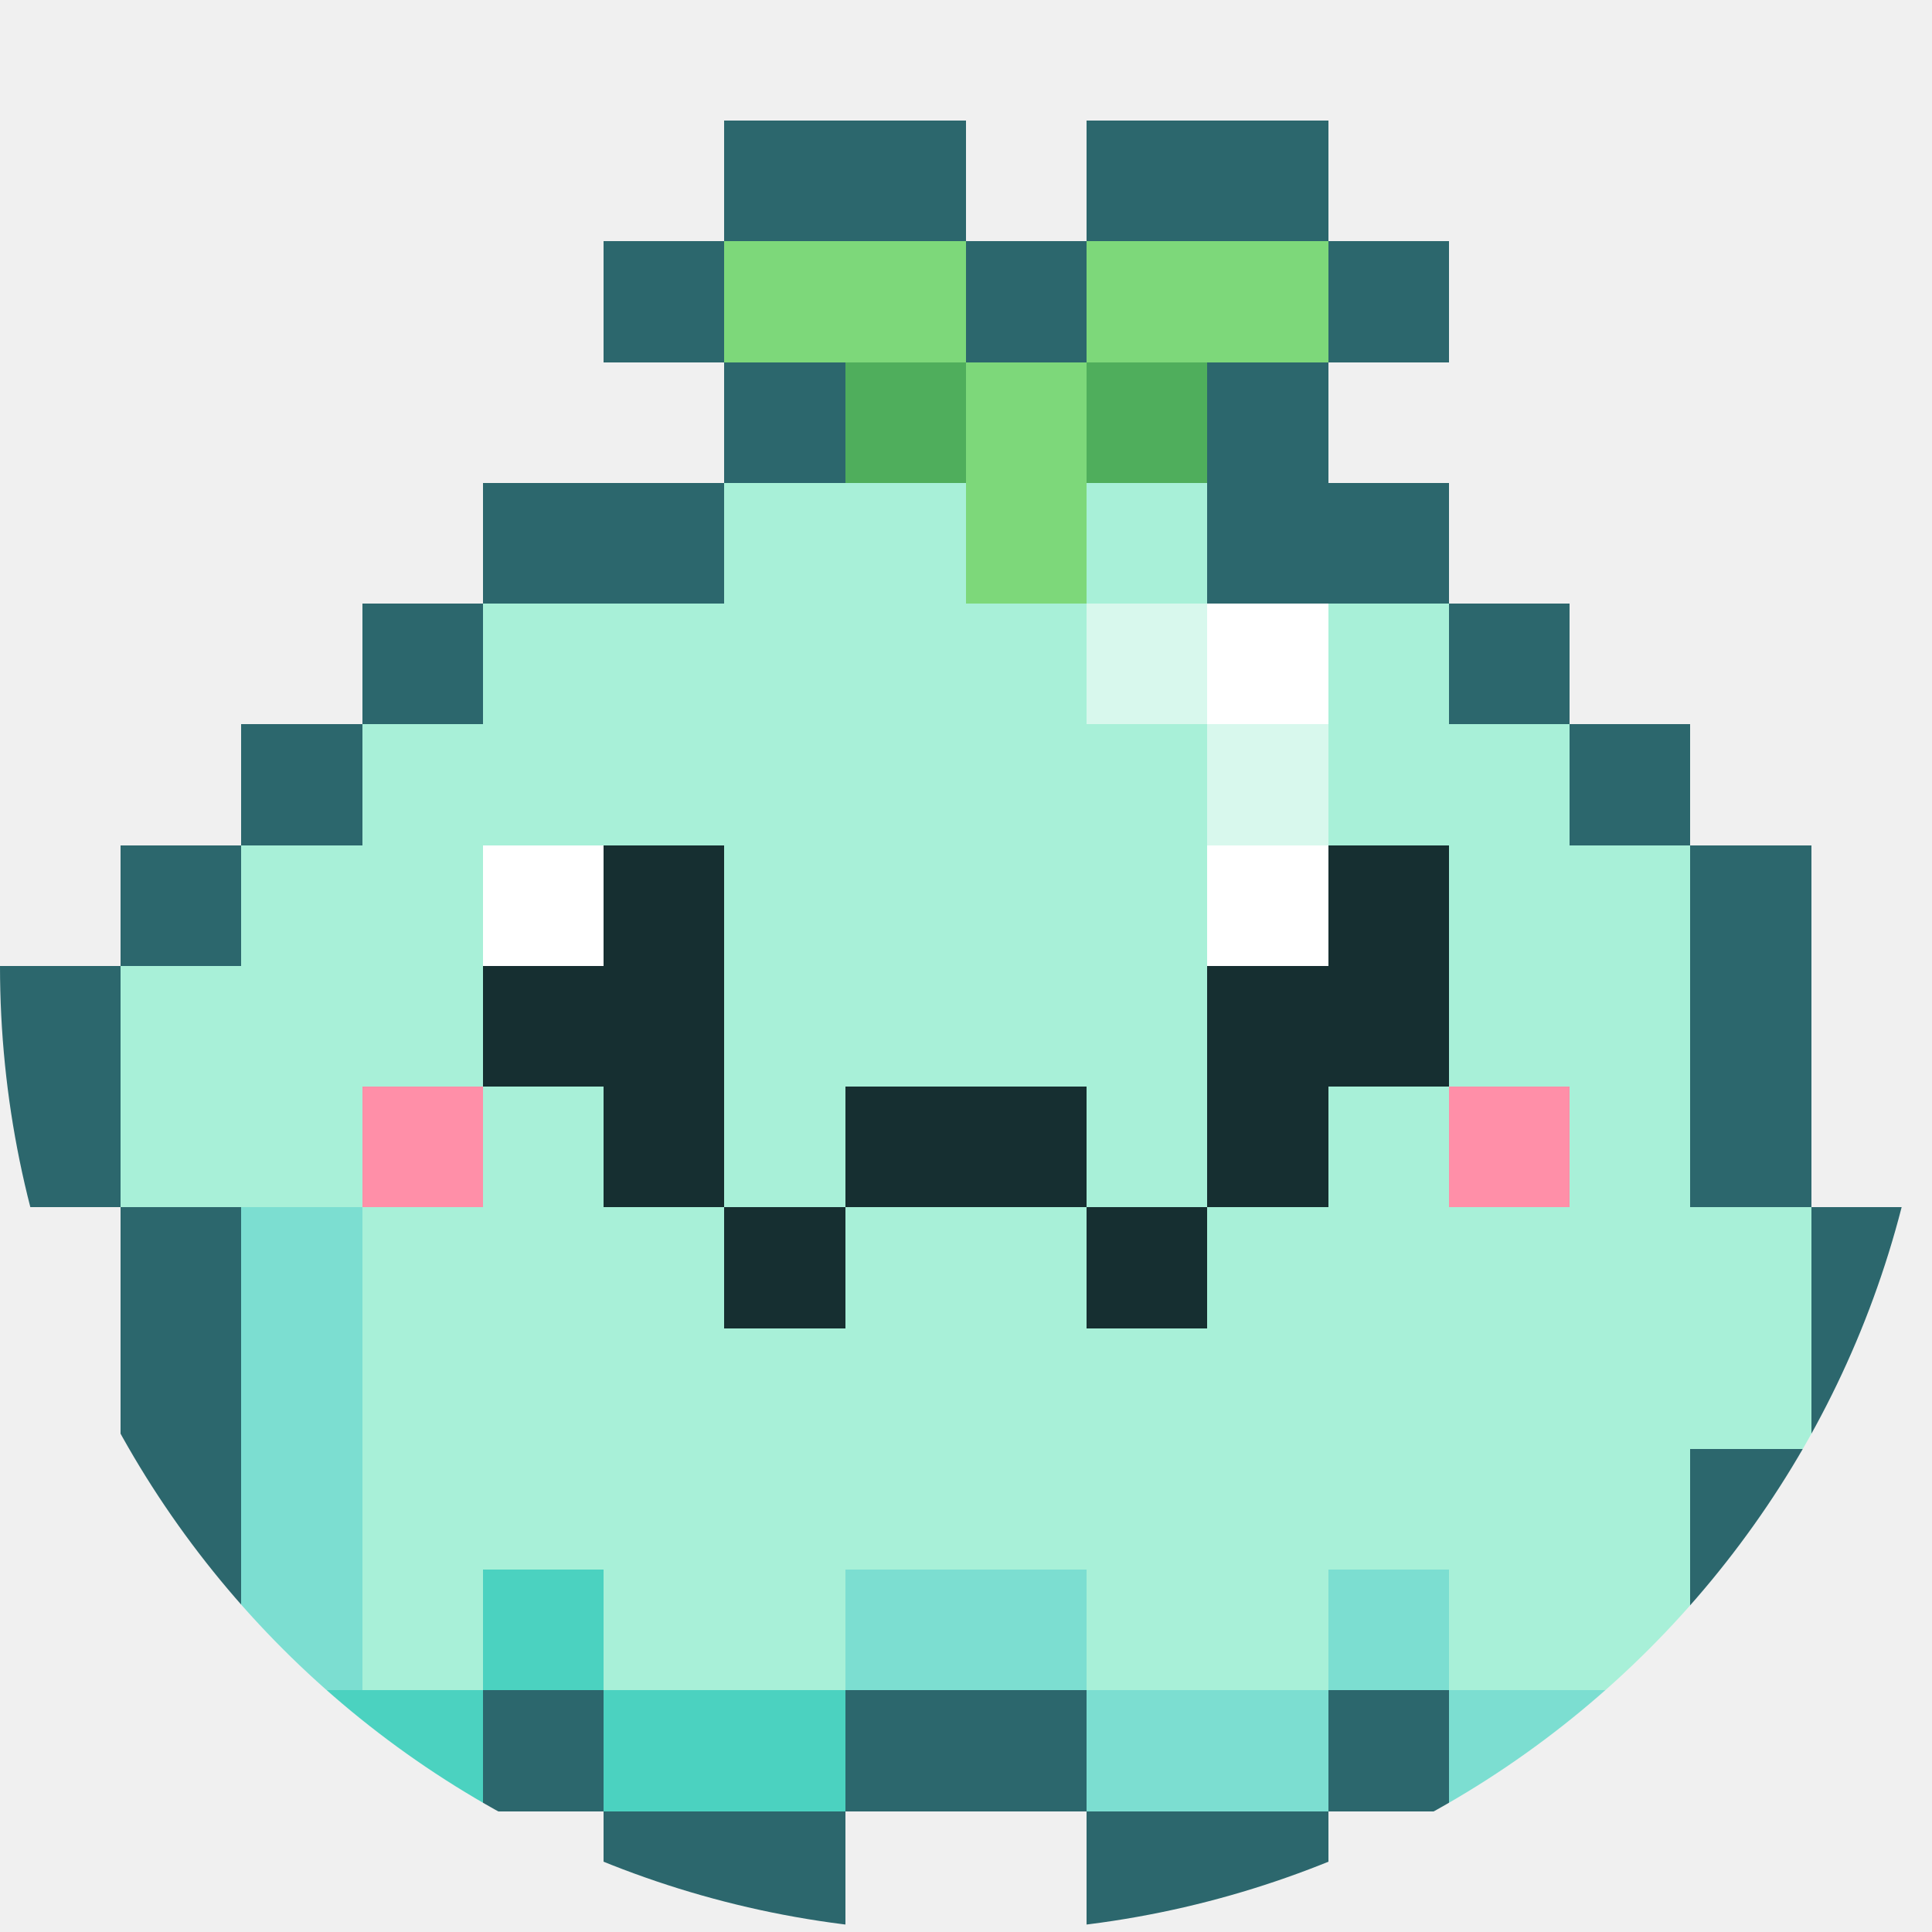
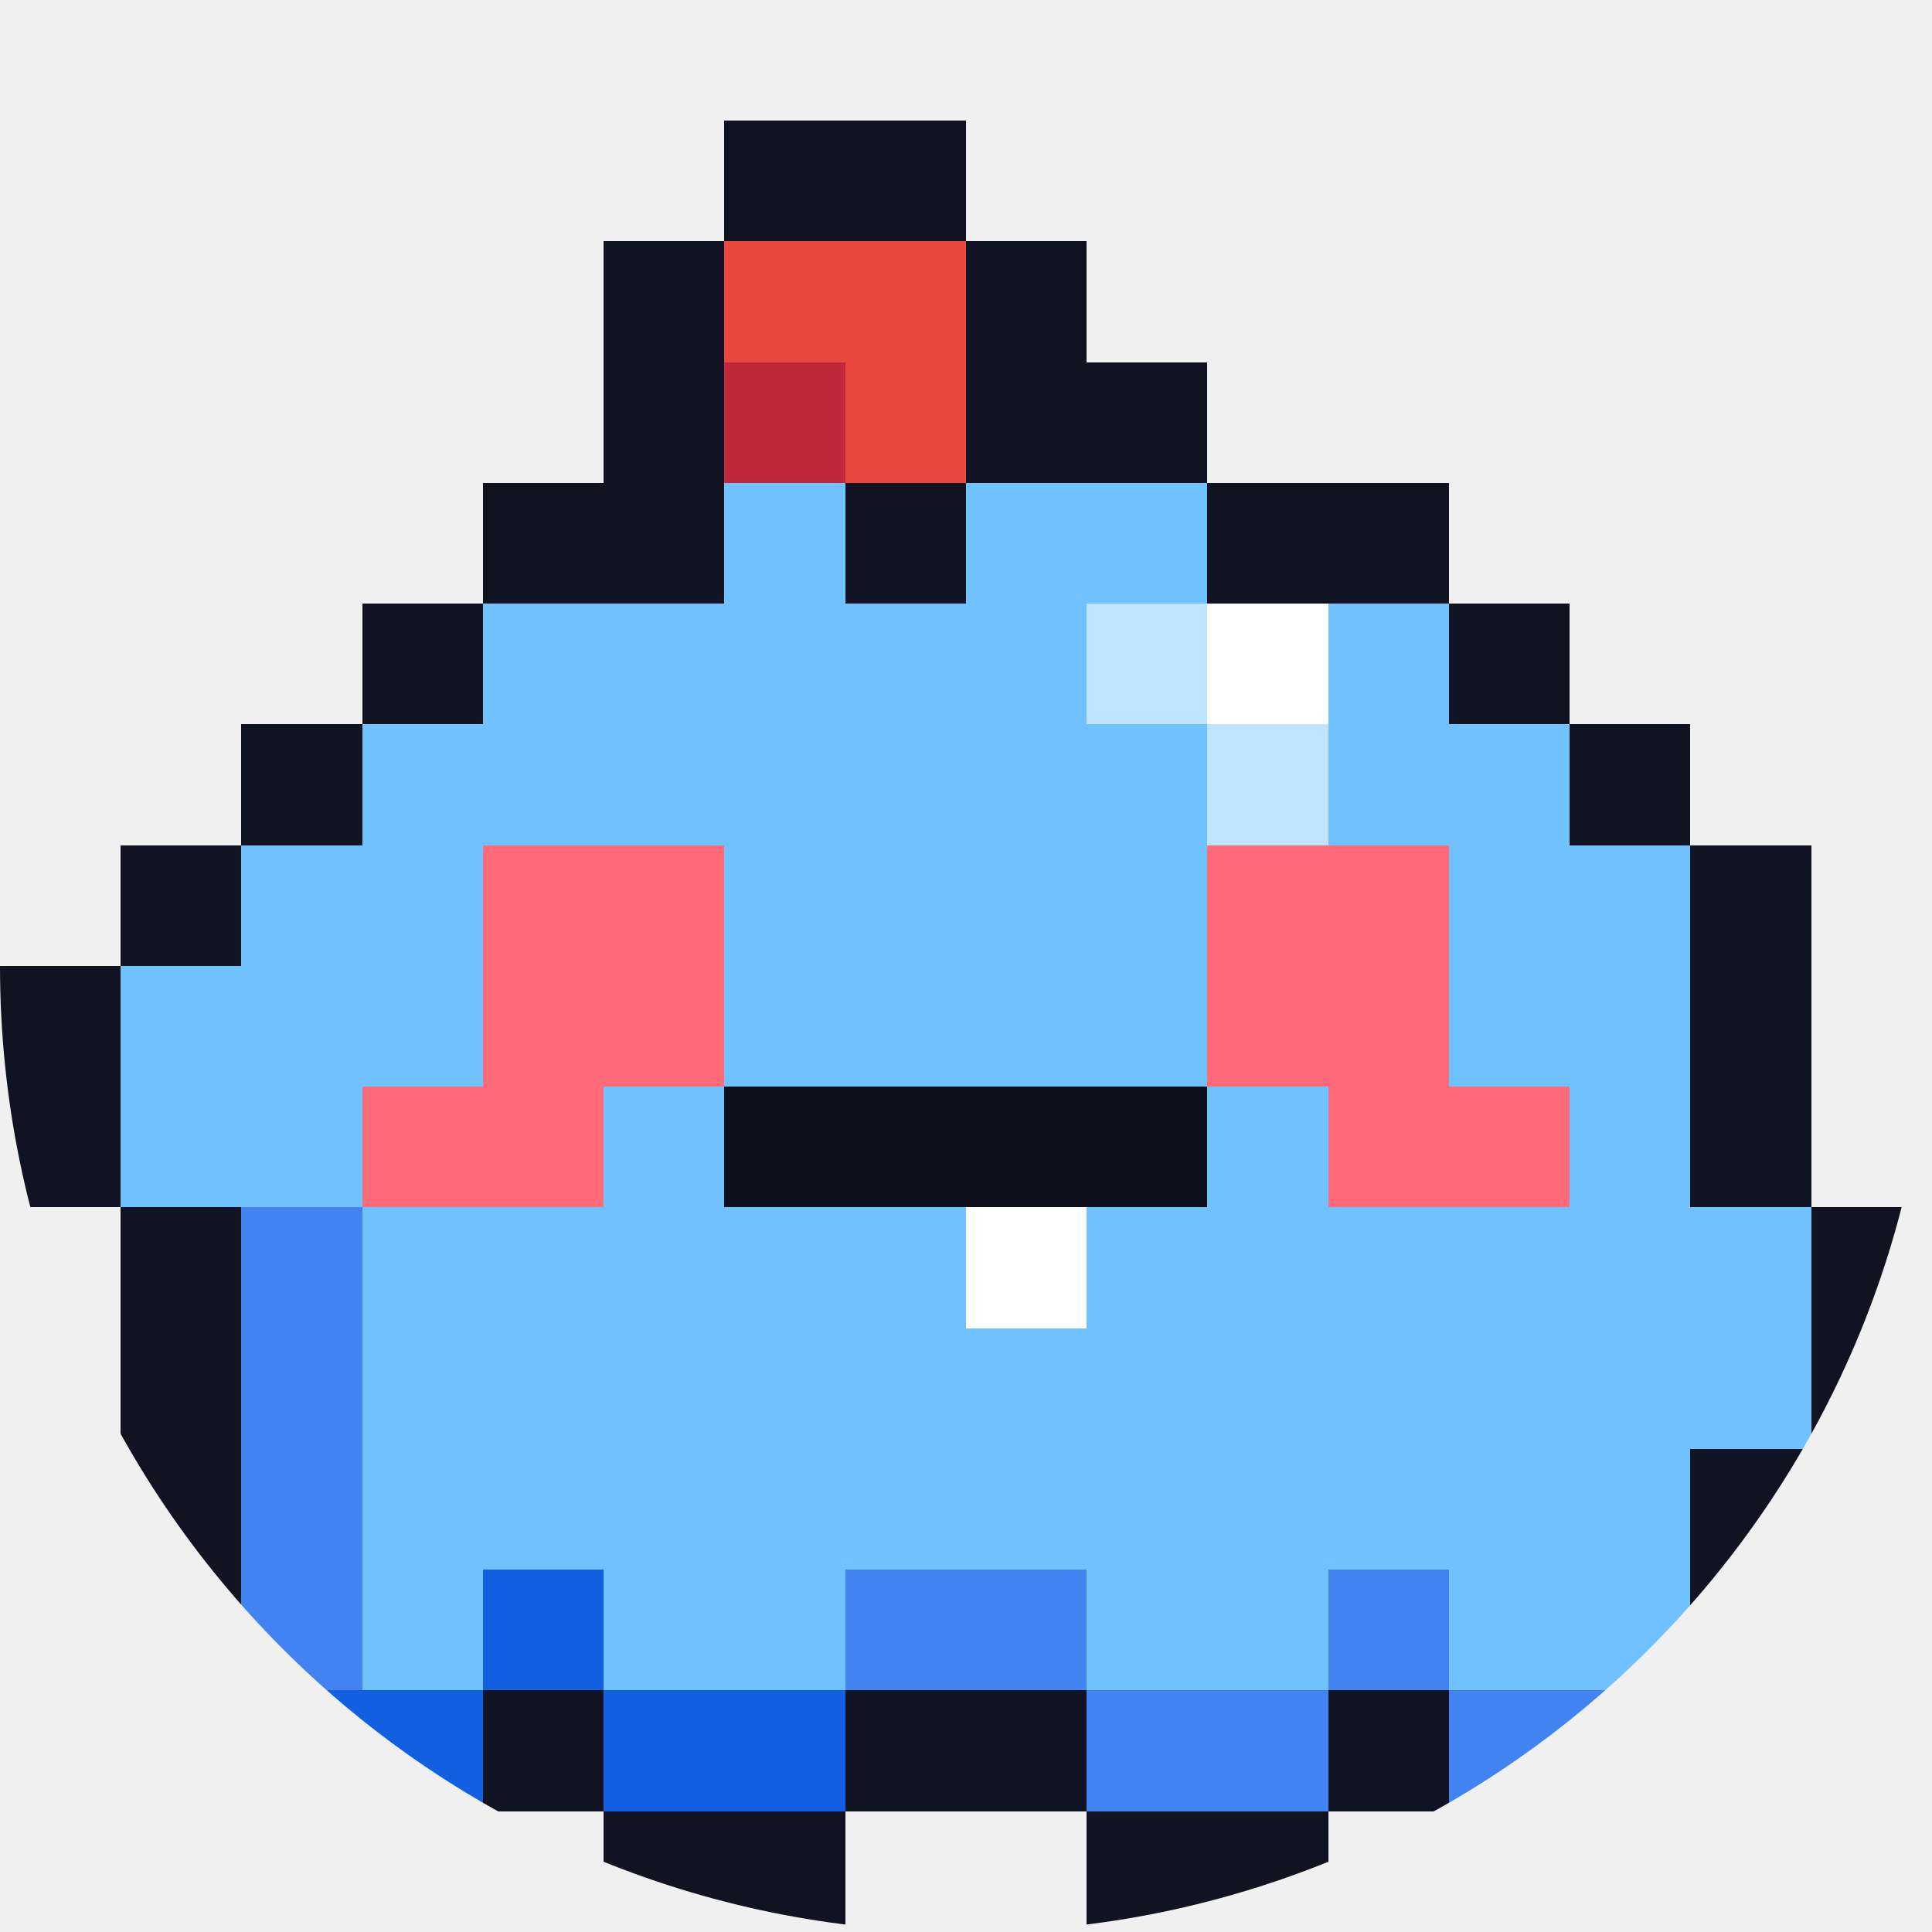
<svg xmlns="http://www.w3.org/2000/svg" width="128" height="128" viewBox="0 0 128 128" shape-rendering="crispEdges" role="presentation" aria-hidden="true">
  <defs>
    <clipPath id="clip">
      <circle cx="64" cy="64" r="64" />
    </clipPath>
  </defs>
  <g clip-path="url(#clip)">
-     <rect x="48" y="8" width="16" height="8" fill="#2C676D" />
-     <rect x="72" y="8" width="16" height="8" fill="#2C676D" />
-     <rect x="40" y="16" width="8" height="8" fill="#2C676D" />
-     <rect x="48" y="16" width="16" height="8" fill="#7DD87A" />
-     <rect x="64" y="16" width="8" height="8" fill="#2C676D" />
-     <rect x="72" y="16" width="16" height="8" fill="#7DD87A" />
-     <rect x="88" y="16" width="8" height="8" fill="#2C676D" />
-     <rect x="48" y="24" width="8" height="8" fill="#2C676D" />
-     <rect x="56" y="24" width="8" height="8" fill="#4FAE5C" />
-     <rect x="64" y="24" width="8" height="8" fill="#7DD87A" />
-     <rect x="72" y="24" width="8" height="8" fill="#4FAE5C" />
-     <rect x="80" y="24" width="8" height="8" fill="#2C676D" />
-     <rect x="32" y="32" width="16" height="8" fill="#2C676D" />
-     <rect x="48" y="32" width="16" height="8" fill="#A8F0D8" />
-     <rect x="64" y="32" width="8" height="8" fill="#7DD87A" />
-     <rect x="72" y="32" width="8" height="8" fill="#A8F0D8" />
-     <rect x="80" y="32" width="16" height="8" fill="#2C676D" />
-     <rect x="24" y="40" width="8" height="8" fill="#2C676D" />
-     <rect x="32" y="40" width="40" height="8" fill="#A8F0D8" />
-     <rect x="72" y="40" width="8" height="8" fill="#D8F8ED" />
+     <rect x="48" y="8" width="16" height="8" fill="#111322" />
+     <rect x="40" y="16" width="8" height="8" fill="#111322" />
+     <rect x="48" y="16" width="16" height="8" fill="#E8483D" />
+     <rect x="64" y="16" width="8" height="8" fill="#111322" />
+     <rect x="40" y="24" width="8" height="8" fill="#111322" />
+     <rect x="48" y="24" width="8" height="8" fill="#C2263B" />
+     <rect x="56" y="24" width="8" height="8" fill="#E8483D" />
+     <rect x="64" y="24" width="16" height="8" fill="#111322" />
+     <rect x="32" y="32" width="16" height="8" fill="#111322" />
+     <rect x="48" y="32" width="8" height="8" fill="#6FC2FF" />
+     <rect x="56" y="32" width="8" height="8" fill="#111322" />
+     <rect x="64" y="32" width="16" height="8" fill="#6FC2FF" />
+     <rect x="80" y="32" width="16" height="8" fill="#111322" />
+     <rect x="24" y="40" width="8" height="8" fill="#111322" />
+     <rect x="32" y="40" width="40" height="8" fill="#6FC2FF" />
+     <rect x="72" y="40" width="8" height="8" fill="#BEE4FF" />
    <rect x="80" y="40" width="8" height="8" fill="#FFFFFF" />
-     <rect x="88" y="40" width="8" height="8" fill="#A8F0D8" />
-     <rect x="96" y="40" width="8" height="8" fill="#2C676D" />
-     <rect x="16" y="48" width="8" height="8" fill="#2C676D" />
-     <rect x="24" y="48" width="56" height="8" fill="#A8F0D8" />
-     <rect x="80" y="48" width="8" height="8" fill="#D8F8ED" />
-     <rect x="88" y="48" width="16" height="8" fill="#A8F0D8" />
-     <rect x="104" y="48" width="8" height="8" fill="#2C676D" />
-     <rect x="8" y="56" width="8" height="8" fill="#2C676D" />
-     <rect x="16" y="56" width="16" height="8" fill="#A8F0D8" />
-     <rect x="32" y="56" width="8" height="8" fill="#FFFFFF" />
-     <rect x="40" y="56" width="8" height="8" fill="#162F31" />
-     <rect x="48" y="56" width="32" height="8" fill="#A8F0D8" />
-     <rect x="80" y="56" width="8" height="8" fill="#FFFFFF" />
-     <rect x="88" y="56" width="8" height="8" fill="#162F31" />
-     <rect x="96" y="56" width="16" height="8" fill="#A8F0D8" />
-     <rect x="112" y="56" width="8" height="8" fill="#2C676D" />
-     <rect x="0" y="64" width="8" height="8" fill="#2C676D" />
-     <rect x="8" y="64" width="24" height="8" fill="#A8F0D8" />
-     <rect x="32" y="64" width="16" height="8" fill="#162F31" />
-     <rect x="48" y="64" width="32" height="8" fill="#A8F0D8" />
-     <rect x="80" y="64" width="16" height="8" fill="#162F31" />
-     <rect x="96" y="64" width="16" height="8" fill="#A8F0D8" />
-     <rect x="112" y="64" width="8" height="8" fill="#2C676D" />
-     <rect x="0" y="72" width="8" height="8" fill="#2C676D" />
-     <rect x="8" y="72" width="16" height="8" fill="#A8F0D8" />
-     <rect x="24" y="72" width="8" height="8" fill="#FF8FA8" />
-     <rect x="32" y="72" width="8" height="8" fill="#A8F0D8" />
-     <rect x="40" y="72" width="8" height="8" fill="#162F31" />
-     <rect x="48" y="72" width="8" height="8" fill="#A8F0D8" />
-     <rect x="56" y="72" width="16" height="8" fill="#162F31" />
-     <rect x="72" y="72" width="8" height="8" fill="#A8F0D8" />
-     <rect x="80" y="72" width="8" height="8" fill="#162F31" />
-     <rect x="88" y="72" width="8" height="8" fill="#A8F0D8" />
-     <rect x="96" y="72" width="8" height="8" fill="#FF8FA8" />
-     <rect x="104" y="72" width="8" height="8" fill="#A8F0D8" />
-     <rect x="112" y="72" width="8" height="8" fill="#2C676D" />
-     <rect x="8" y="80" width="8" height="8" fill="#2C676D" />
-     <rect x="16" y="80" width="8" height="8" fill="#7CDED1" />
-     <rect x="24" y="80" width="24" height="8" fill="#A8F0D8" />
-     <rect x="48" y="80" width="8" height="8" fill="#162F31" />
-     <rect x="56" y="80" width="16" height="8" fill="#A8F0D8" />
-     <rect x="72" y="80" width="8" height="8" fill="#162F31" />
-     <rect x="80" y="80" width="40" height="8" fill="#A8F0D8" />
-     <rect x="120" y="80" width="8" height="8" fill="#2C676D" />
-     <rect x="8" y="88" width="8" height="8" fill="#2C676D" />
-     <rect x="16" y="88" width="8" height="8" fill="#7CDED1" />
-     <rect x="24" y="88" width="96" height="8" fill="#A8F0D8" />
-     <rect x="120" y="88" width="8" height="8" fill="#2C676D" />
-     <rect x="8" y="96" width="8" height="8" fill="#2C676D" />
-     <rect x="16" y="96" width="8" height="8" fill="#7CDED1" />
-     <rect x="24" y="96" width="88" height="8" fill="#A8F0D8" />
-     <rect x="112" y="96" width="8" height="8" fill="#2C676D" />
-     <rect x="8" y="104" width="8" height="8" fill="#2C676D" />
-     <rect x="16" y="104" width="8" height="8" fill="#7CDED1" />
-     <rect x="24" y="104" width="8" height="8" fill="#A8F0D8" />
-     <rect x="32" y="104" width="8" height="8" fill="#4BD2C0" />
-     <rect x="40" y="104" width="16" height="8" fill="#A8F0D8" />
-     <rect x="56" y="104" width="16" height="8" fill="#7CDED1" />
-     <rect x="72" y="104" width="16" height="8" fill="#A8F0D8" />
-     <rect x="88" y="104" width="8" height="8" fill="#7CDED1" />
-     <rect x="96" y="104" width="16" height="8" fill="#A8F0D8" />
-     <rect x="112" y="104" width="8" height="8" fill="#2C676D" />
-     <rect x="8" y="112" width="8" height="8" fill="#2C676D" />
-     <rect x="16" y="112" width="16" height="8" fill="#4BD2C0" />
-     <rect x="32" y="112" width="8" height="8" fill="#2C676D" />
-     <rect x="40" y="112" width="16" height="8" fill="#4BD2C0" />
-     <rect x="56" y="112" width="16" height="8" fill="#2C676D" />
-     <rect x="72" y="112" width="16" height="8" fill="#7CDED1" />
-     <rect x="88" y="112" width="8" height="8" fill="#2C676D" />
-     <rect x="96" y="112" width="16" height="8" fill="#7CDED1" />
-     <rect x="112" y="112" width="8" height="8" fill="#2C676D" />
-     <rect x="16" y="120" width="16" height="8" fill="#2C676D" />
-     <rect x="40" y="120" width="16" height="8" fill="#2C676D" />
-     <rect x="72" y="120" width="16" height="8" fill="#2C676D" />
-     <rect x="96" y="120" width="16" height="8" fill="#2C676D" />
+     <rect x="88" y="40" width="8" height="8" fill="#6FC2FF" />
+     <rect x="96" y="40" width="8" height="8" fill="#111322" />
+     <rect x="16" y="48" width="8" height="8" fill="#111322" />
+     <rect x="24" y="48" width="56" height="8" fill="#6FC2FF" />
+     <rect x="80" y="48" width="8" height="8" fill="#BEE4FF" />
+     <rect x="88" y="48" width="16" height="8" fill="#6FC2FF" />
+     <rect x="104" y="48" width="8" height="8" fill="#111322" />
+     <rect x="8" y="56" width="8" height="8" fill="#111322" />
+     <rect x="16" y="56" width="16" height="8" fill="#6FC2FF" />
+     <rect x="32" y="56" width="16" height="8" fill="#FF6B78" />
+     <rect x="48" y="56" width="32" height="8" fill="#6FC2FF" />
+     <rect x="80" y="56" width="16" height="8" fill="#FF6B78" />
+     <rect x="96" y="56" width="16" height="8" fill="#6FC2FF" />
+     <rect x="112" y="56" width="8" height="8" fill="#111322" />
+     <rect x="0" y="64" width="8" height="8" fill="#111322" />
+     <rect x="8" y="64" width="24" height="8" fill="#6FC2FF" />
+     <rect x="32" y="64" width="16" height="8" fill="#FF6B78" />
+     <rect x="48" y="64" width="32" height="8" fill="#6FC2FF" />
+     <rect x="80" y="64" width="16" height="8" fill="#FF6B78" />
+     <rect x="96" y="64" width="16" height="8" fill="#6FC2FF" />
+     <rect x="112" y="64" width="8" height="8" fill="#111322" />
+     <rect x="0" y="72" width="8" height="8" fill="#111322" />
+     <rect x="8" y="72" width="16" height="8" fill="#6FC2FF" />
+     <rect x="24" y="72" width="16" height="8" fill="#FF6B78" />
+     <rect x="40" y="72" width="8" height="8" fill="#6FC2FF" />
+     <rect x="48" y="72" width="32" height="8" fill="#0D0F1C" />
+     <rect x="80" y="72" width="8" height="8" fill="#6FC2FF" />
+     <rect x="88" y="72" width="16" height="8" fill="#FF6B78" />
+     <rect x="104" y="72" width="8" height="8" fill="#6FC2FF" />
+     <rect x="112" y="72" width="8" height="8" fill="#111322" />
+     <rect x="8" y="80" width="8" height="8" fill="#111322" />
+     <rect x="16" y="80" width="8" height="8" fill="#4183F0" />
+     <rect x="24" y="80" width="40" height="8" fill="#6FC2FF" />
+     <rect x="64" y="80" width="8" height="8" fill="#FFFFFF" />
+     <rect x="72" y="80" width="48" height="8" fill="#6FC2FF" />
+     <rect x="120" y="80" width="8" height="8" fill="#111322" />
+     <rect x="8" y="88" width="8" height="8" fill="#111322" />
+     <rect x="16" y="88" width="8" height="8" fill="#4183F0" />
+     <rect x="24" y="88" width="96" height="8" fill="#6FC2FF" />
+     <rect x="120" y="88" width="8" height="8" fill="#111322" />
+     <rect x="8" y="96" width="8" height="8" fill="#111322" />
+     <rect x="16" y="96" width="8" height="8" fill="#4183F0" />
+     <rect x="24" y="96" width="88" height="8" fill="#6FC2FF" />
+     <rect x="112" y="96" width="8" height="8" fill="#111322" />
+     <rect x="8" y="104" width="8" height="8" fill="#111322" />
+     <rect x="16" y="104" width="8" height="8" fill="#4183F0" />
+     <rect x="24" y="104" width="8" height="8" fill="#6FC2FF" />
+     <rect x="32" y="104" width="8" height="8" fill="#1260E1" />
+     <rect x="40" y="104" width="16" height="8" fill="#6FC2FF" />
+     <rect x="56" y="104" width="16" height="8" fill="#4183F0" />
+     <rect x="72" y="104" width="16" height="8" fill="#6FC2FF" />
+     <rect x="88" y="104" width="8" height="8" fill="#4183F0" />
+     <rect x="96" y="104" width="16" height="8" fill="#6FC2FF" />
+     <rect x="112" y="104" width="8" height="8" fill="#111322" />
+     <rect x="8" y="112" width="8" height="8" fill="#111322" />
+     <rect x="16" y="112" width="16" height="8" fill="#1260E1" />
+     <rect x="32" y="112" width="8" height="8" fill="#111322" />
+     <rect x="40" y="112" width="16" height="8" fill="#1260E1" />
+     <rect x="56" y="112" width="16" height="8" fill="#111322" />
+     <rect x="72" y="112" width="16" height="8" fill="#4183F0" />
+     <rect x="88" y="112" width="8" height="8" fill="#111322" />
+     <rect x="96" y="112" width="16" height="8" fill="#4183F0" />
+     <rect x="112" y="112" width="8" height="8" fill="#111322" />
+     <rect x="16" y="120" width="16" height="8" fill="#111322" />
+     <rect x="40" y="120" width="16" height="8" fill="#111322" />
+     <rect x="72" y="120" width="16" height="8" fill="#111322" />
+     <rect x="96" y="120" width="16" height="8" fill="#111322" />
  </g>
</svg>
